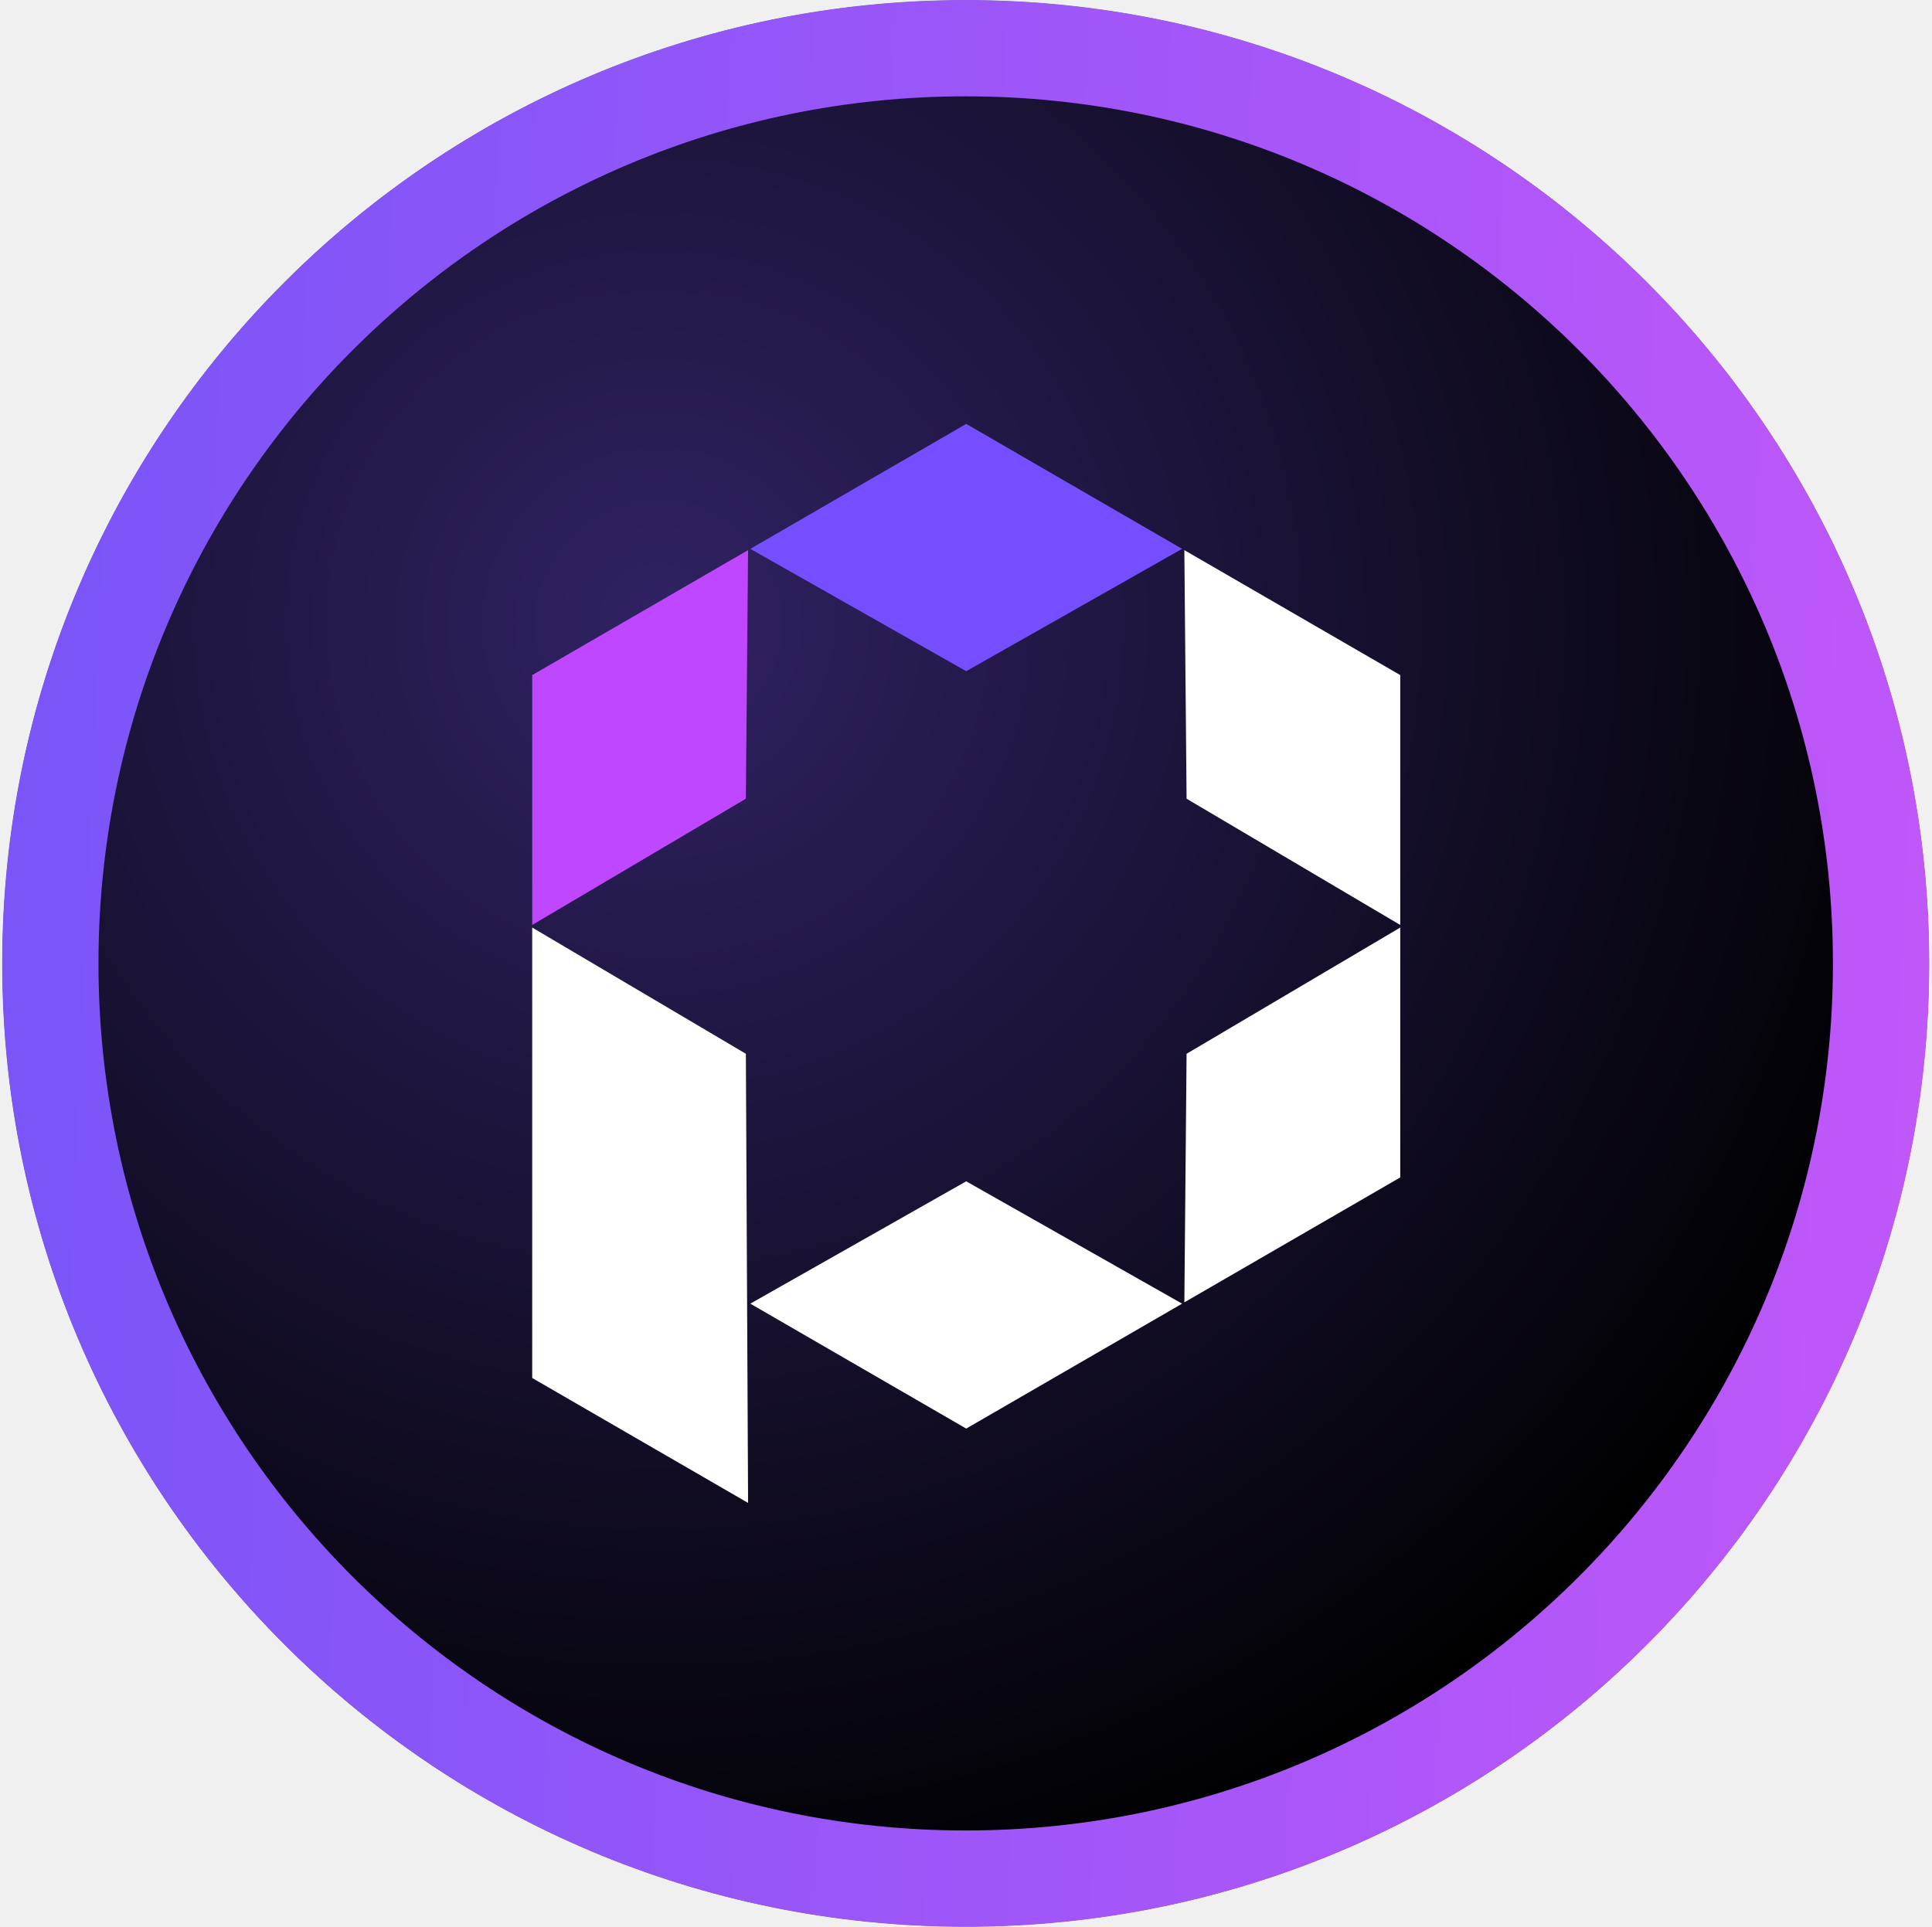
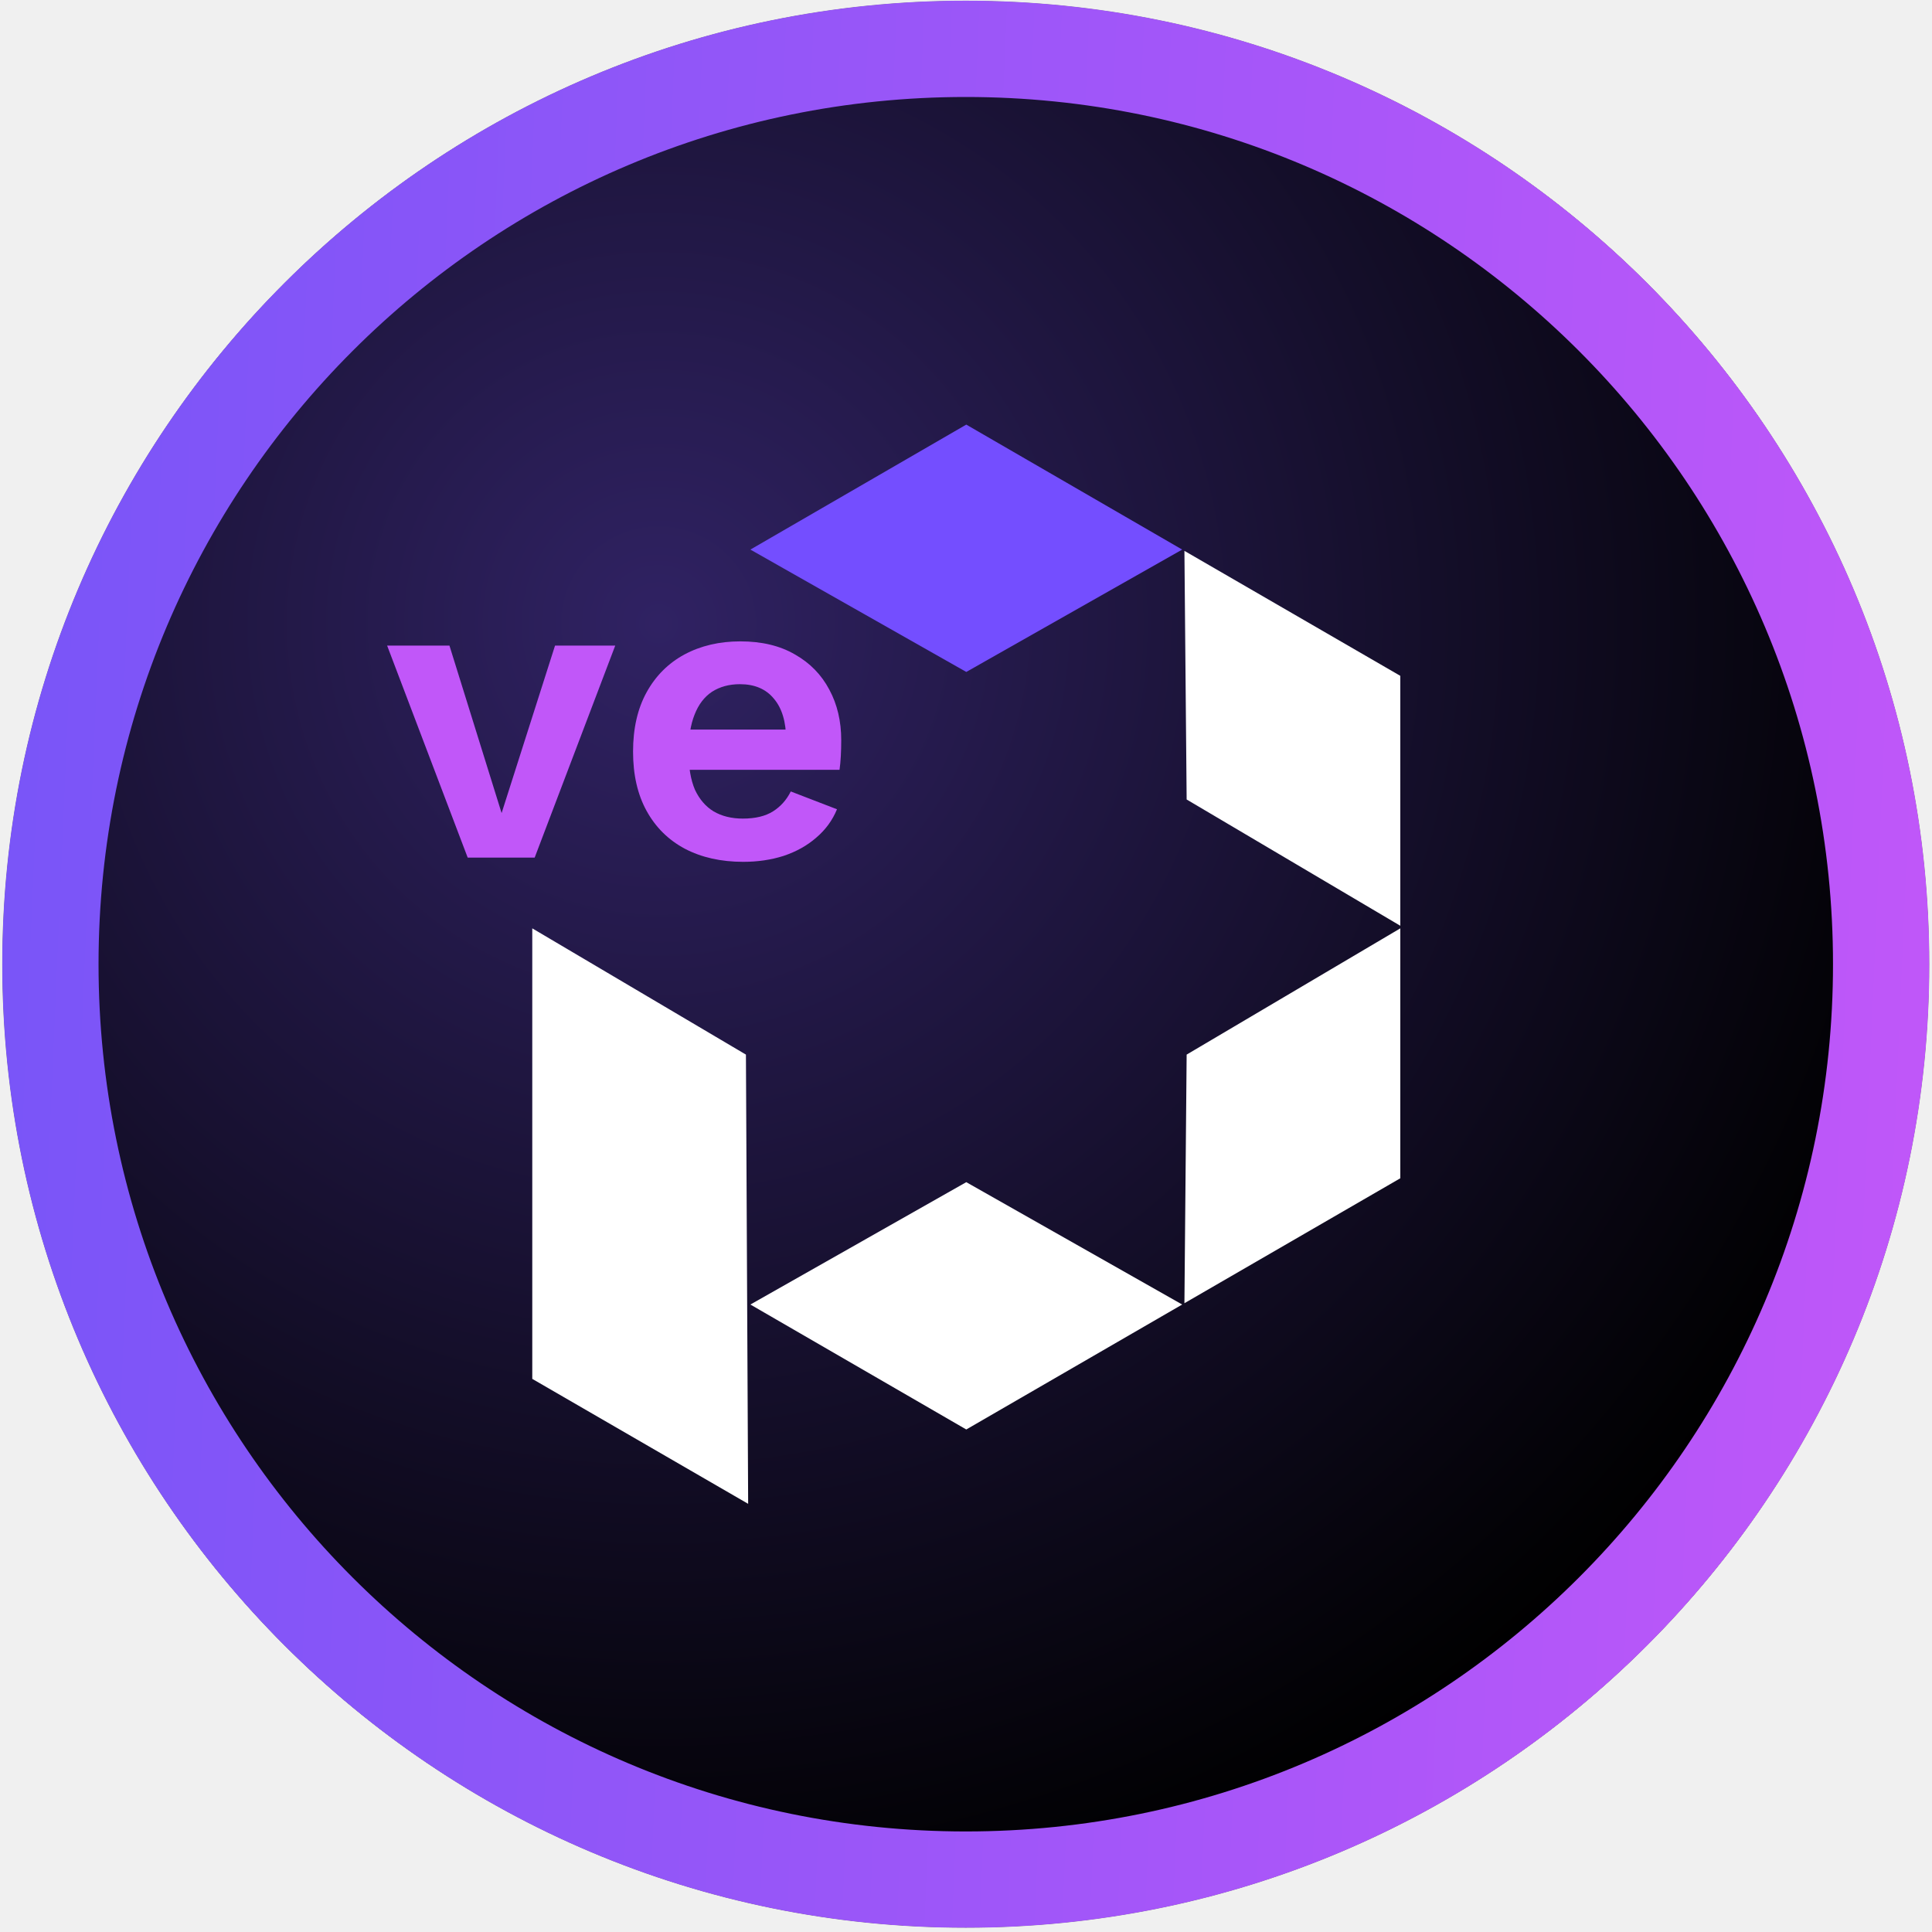
- <svg xmlns="http://www.w3.org/2000/svg" width="401" height="400" viewBox="0 0 401 400" fill="none">
-   <mask id="mask0_3392_2943" style="mask-type:alpha" maskUnits="userSpaceOnUse" x="0" y="0" width="401" height="400">
-     <circle cx="200.439" cy="200" r="199.5" fill="#D9D9D9" stroke="url(#paint0_linear_3392_2943)" />
+ <svg xmlns="http://www.w3.org/2000/svg" width="401" height="401" viewBox="0 0 401 401" fill="none">
+   <mask id="mask0_3441_2922" style="mask-type:alpha" maskUnits="userSpaceOnUse" x="0" y="0" width="401" height="401">
+     <circle cx="200.453" cy="200.13" r="199.5" fill="#D9D9D9" stroke="url(#paint0_linear_3441_2922)" />
  </mask>
-   <g mask="url(#mask0_3392_2943)">
-     <path d="M400.439 200C400.439 310.457 310.896 400 200.439 400C89.982 400 0.439 310.457 0.439 200C0.439 89.543 89.982 0 200.439 0C310.896 0 400.439 89.543 400.439 200Z" fill="black" />
-     <path d="M400.439 200C400.439 310.457 310.896 400 200.439 400C89.982 400 0.439 310.457 0.439 200C0.439 89.543 89.982 0 200.439 0C310.896 0 400.439 89.543 400.439 200Z" fill="url(#paint1_radial_3392_2943)" />
-     <path fill-rule="evenodd" clip-rule="evenodd" d="M200.439 380C299.851 380 380.439 299.411 380.439 200C380.439 100.589 299.851 20 200.439 20C101.028 20 20.439 100.589 20.439 200C20.439 299.411 101.028 380 200.439 380ZM200.439 400C310.896 400 400.439 310.457 400.439 200C400.439 89.543 310.896 0 200.439 0C89.982 0 0.439 89.543 0.439 200C0.439 310.457 89.982 400 200.439 400Z" fill="url(#paint2_linear_3392_2943)" />
-     <path fill-rule="evenodd" clip-rule="evenodd" d="M246.283 165.809L290.629 192.019V140.145L245.82 114.205L246.283 165.809Z" fill="white" />
-     <path fill-rule="evenodd" clip-rule="evenodd" d="M246.283 218.76L245.82 270.364L290.629 244.429V192.555L246.283 218.76Z" fill="white" />
-     <path fill-rule="evenodd" clip-rule="evenodd" d="M200.543 245.236L155.734 270.634L200.543 296.569L245.357 270.634L200.543 245.236Z" fill="white" />
-     <path fill-rule="evenodd" clip-rule="evenodd" d="M154.809 218.76L110.463 192.555V286.066L155.271 312L154.809 218.76Z" fill="white" />
-     <path fill-rule="evenodd" clip-rule="evenodd" d="M154.809 165.809L155.271 114.205L110.463 140.145V192.019L154.809 165.809Z" fill="#BF47FF" />
-     <path fill-rule="evenodd" clip-rule="evenodd" d="M200.543 139.338L245.357 113.94L200.543 88L155.734 113.94L200.543 139.338Z" fill="#744EFF" />
+   <g mask="url(#mask0_3441_2922)">
+     <path d="M400.453 200.13C400.453 310.587 310.91 400.13 200.453 400.13C89.996 400.13 0.453 310.587 0.453 200.13C0.453 89.673 89.996 0.13 200.453 0.13C310.91 0.13 400.453 89.673 400.453 200.13Z" fill="black" />
+     <path d="M400.453 200.13C400.453 310.587 310.91 400.13 200.453 400.13C89.996 400.13 0.453 310.587 0.453 200.13C0.453 89.673 89.996 0.13 200.453 0.13C310.91 0.13 400.453 89.673 400.453 200.13Z" fill="url(#paint1_radial_3441_2922)" />
+     <path fill-rule="evenodd" clip-rule="evenodd" d="M200.453 380.13C299.865 380.13 380.453 299.541 380.453 200.13C380.453 100.719 299.865 20.13 200.453 20.13C101.042 20.13 20.453 100.719 20.453 200.13C20.453 299.541 101.042 380.13 200.453 380.13ZM200.453 400.13C310.91 400.13 400.453 310.587 400.453 200.13C400.453 89.673 310.91 0.13 200.453 0.13C89.996 0.13 0.453 89.673 0.453 200.13C0.453 310.587 89.996 400.13 200.453 400.13Z" fill="url(#paint2_linear_3441_2922)" />
+     <path fill-rule="evenodd" clip-rule="evenodd" d="M246.297 165.939L290.643 192.149V140.275L245.834 114.335L246.297 165.939Z" fill="white" />
+     <path fill-rule="evenodd" clip-rule="evenodd" d="M246.297 218.89L245.834 270.494L290.643 244.559V192.685L246.297 218.89Z" fill="white" />
+     <path fill-rule="evenodd" clip-rule="evenodd" d="M200.557 245.366L155.748 270.764L200.557 296.699L245.371 270.764L200.557 245.366Z" fill="white" />
+     <path fill-rule="evenodd" clip-rule="evenodd" d="M154.823 218.89L110.477 192.685V286.196L155.285 312.13L154.823 218.89Z" fill="white" />
+     <path fill-rule="evenodd" clip-rule="evenodd" d="M200.557 139.468L245.371 114.07L200.557 88.13L155.748 114.07L200.557 139.468Z" fill="#744EFF" />
+     <path d="M115.2 134H127.696L110.976 178H97.072L80.352 134H93.288L104.112 168.76L115.2 134ZM154.275 178.88C149.641 178.88 145.593 177.971 142.131 176.152C138.729 174.333 136.089 171.723 134.211 168.32C132.334 164.917 131.395 160.811 131.395 156C131.395 151.189 132.334 147.083 134.211 143.68C136.089 140.277 138.699 137.667 142.043 135.848C145.446 134.029 149.318 133.12 153.659 133.12C158.118 133.12 161.902 134.029 165.011 135.848C168.121 137.608 170.497 140.043 172.139 143.152C173.782 146.203 174.603 149.693 174.603 153.624C174.603 154.797 174.574 155.912 174.515 156.968C174.457 158.024 174.369 158.963 174.251 159.784H139.139V151.424H168.971L163.163 153.536C163.163 149.84 162.313 146.995 160.611 145C158.969 143.005 156.622 142.008 153.571 142.008C151.342 142.008 149.406 142.536 147.763 143.592C146.179 144.648 144.977 146.232 144.155 148.344C143.334 150.397 142.923 153.008 142.923 156.176C142.923 159.285 143.363 161.867 144.243 163.92C145.182 165.915 146.473 167.411 148.115 168.408C149.817 169.405 151.841 169.904 154.187 169.904C156.769 169.904 158.851 169.405 160.435 168.408C162.019 167.411 163.251 166.032 164.131 164.272L173.723 167.968C172.785 170.256 171.347 172.221 169.411 173.864C167.534 175.507 165.275 176.768 162.635 177.648C160.054 178.469 157.267 178.88 154.275 178.88Z" fill="#C157F9" />
  </g>
  <defs>
-     <linearGradient id="paint0_linear_3392_2943" x1="400.439" y1="400" x2="-16.003" y2="382.079" gradientUnits="userSpaceOnUse">
+     <linearGradient id="paint0_linear_3441_2922" x1="400.453" y1="400.13" x2="-15.989" y2="382.209" gradientUnits="userSpaceOnUse">
      <stop stop-color="#C157F9" />
      <stop offset="1" stop-color="#7855F8" />
    </linearGradient>
-     <radialGradient id="paint1_radial_3392_2943" cx="0" cy="0" r="1" gradientUnits="userSpaceOnUse" gradientTransform="translate(136.439 128) rotate(76.7595) scale(279.428)">
+     <radialGradient id="paint1_radial_3441_2922" cx="0" cy="0" r="1" gradientUnits="userSpaceOnUse" gradientTransform="translate(136.453 128.13) rotate(76.7595) scale(279.428)">
      <stop stop-color="#7855F8" stop-opacity="0.4" />
      <stop offset="1" stop-color="#7855F8" stop-opacity="0" />
    </radialGradient>
-     <linearGradient id="paint2_linear_3392_2943" x1="400.439" y1="400" x2="-16.003" y2="382.079" gradientUnits="userSpaceOnUse">
+     <linearGradient id="paint2_linear_3441_2922" x1="400.453" y1="400.13" x2="-15.989" y2="382.209" gradientUnits="userSpaceOnUse">
      <stop stop-color="#C157F9" />
      <stop offset="1" stop-color="#7855F8" />
    </linearGradient>
  </defs>
</svg>
